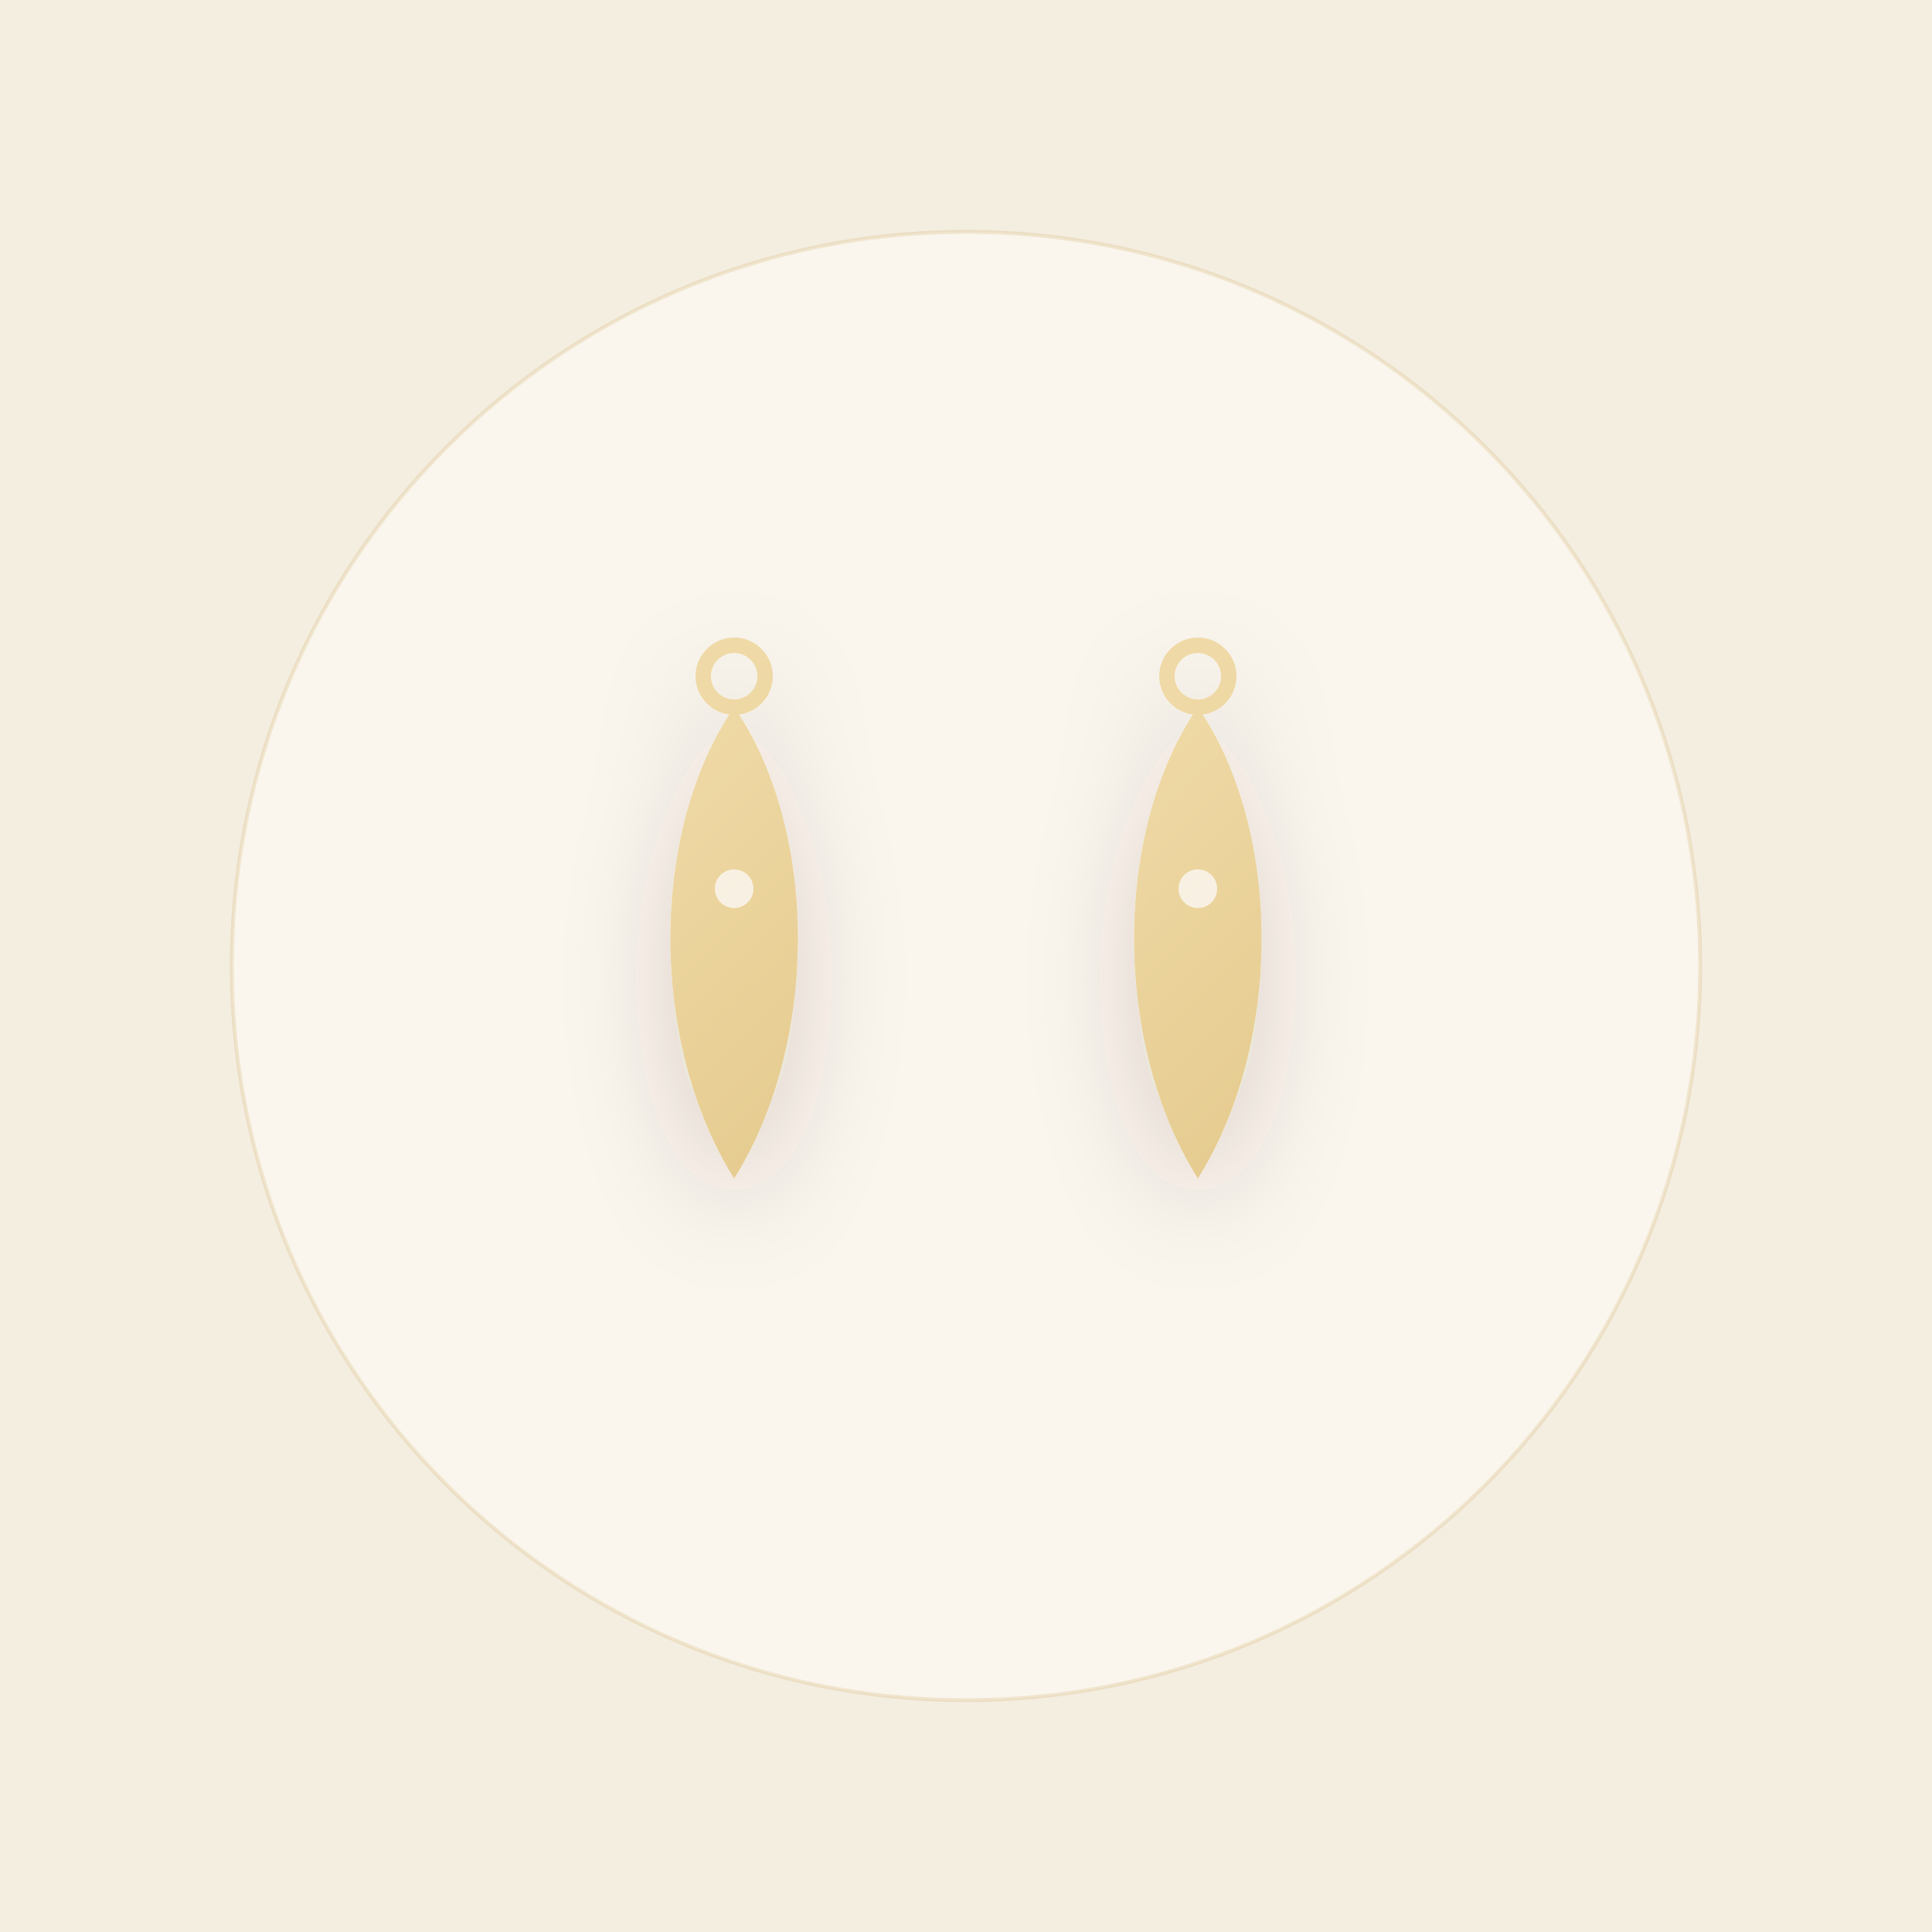
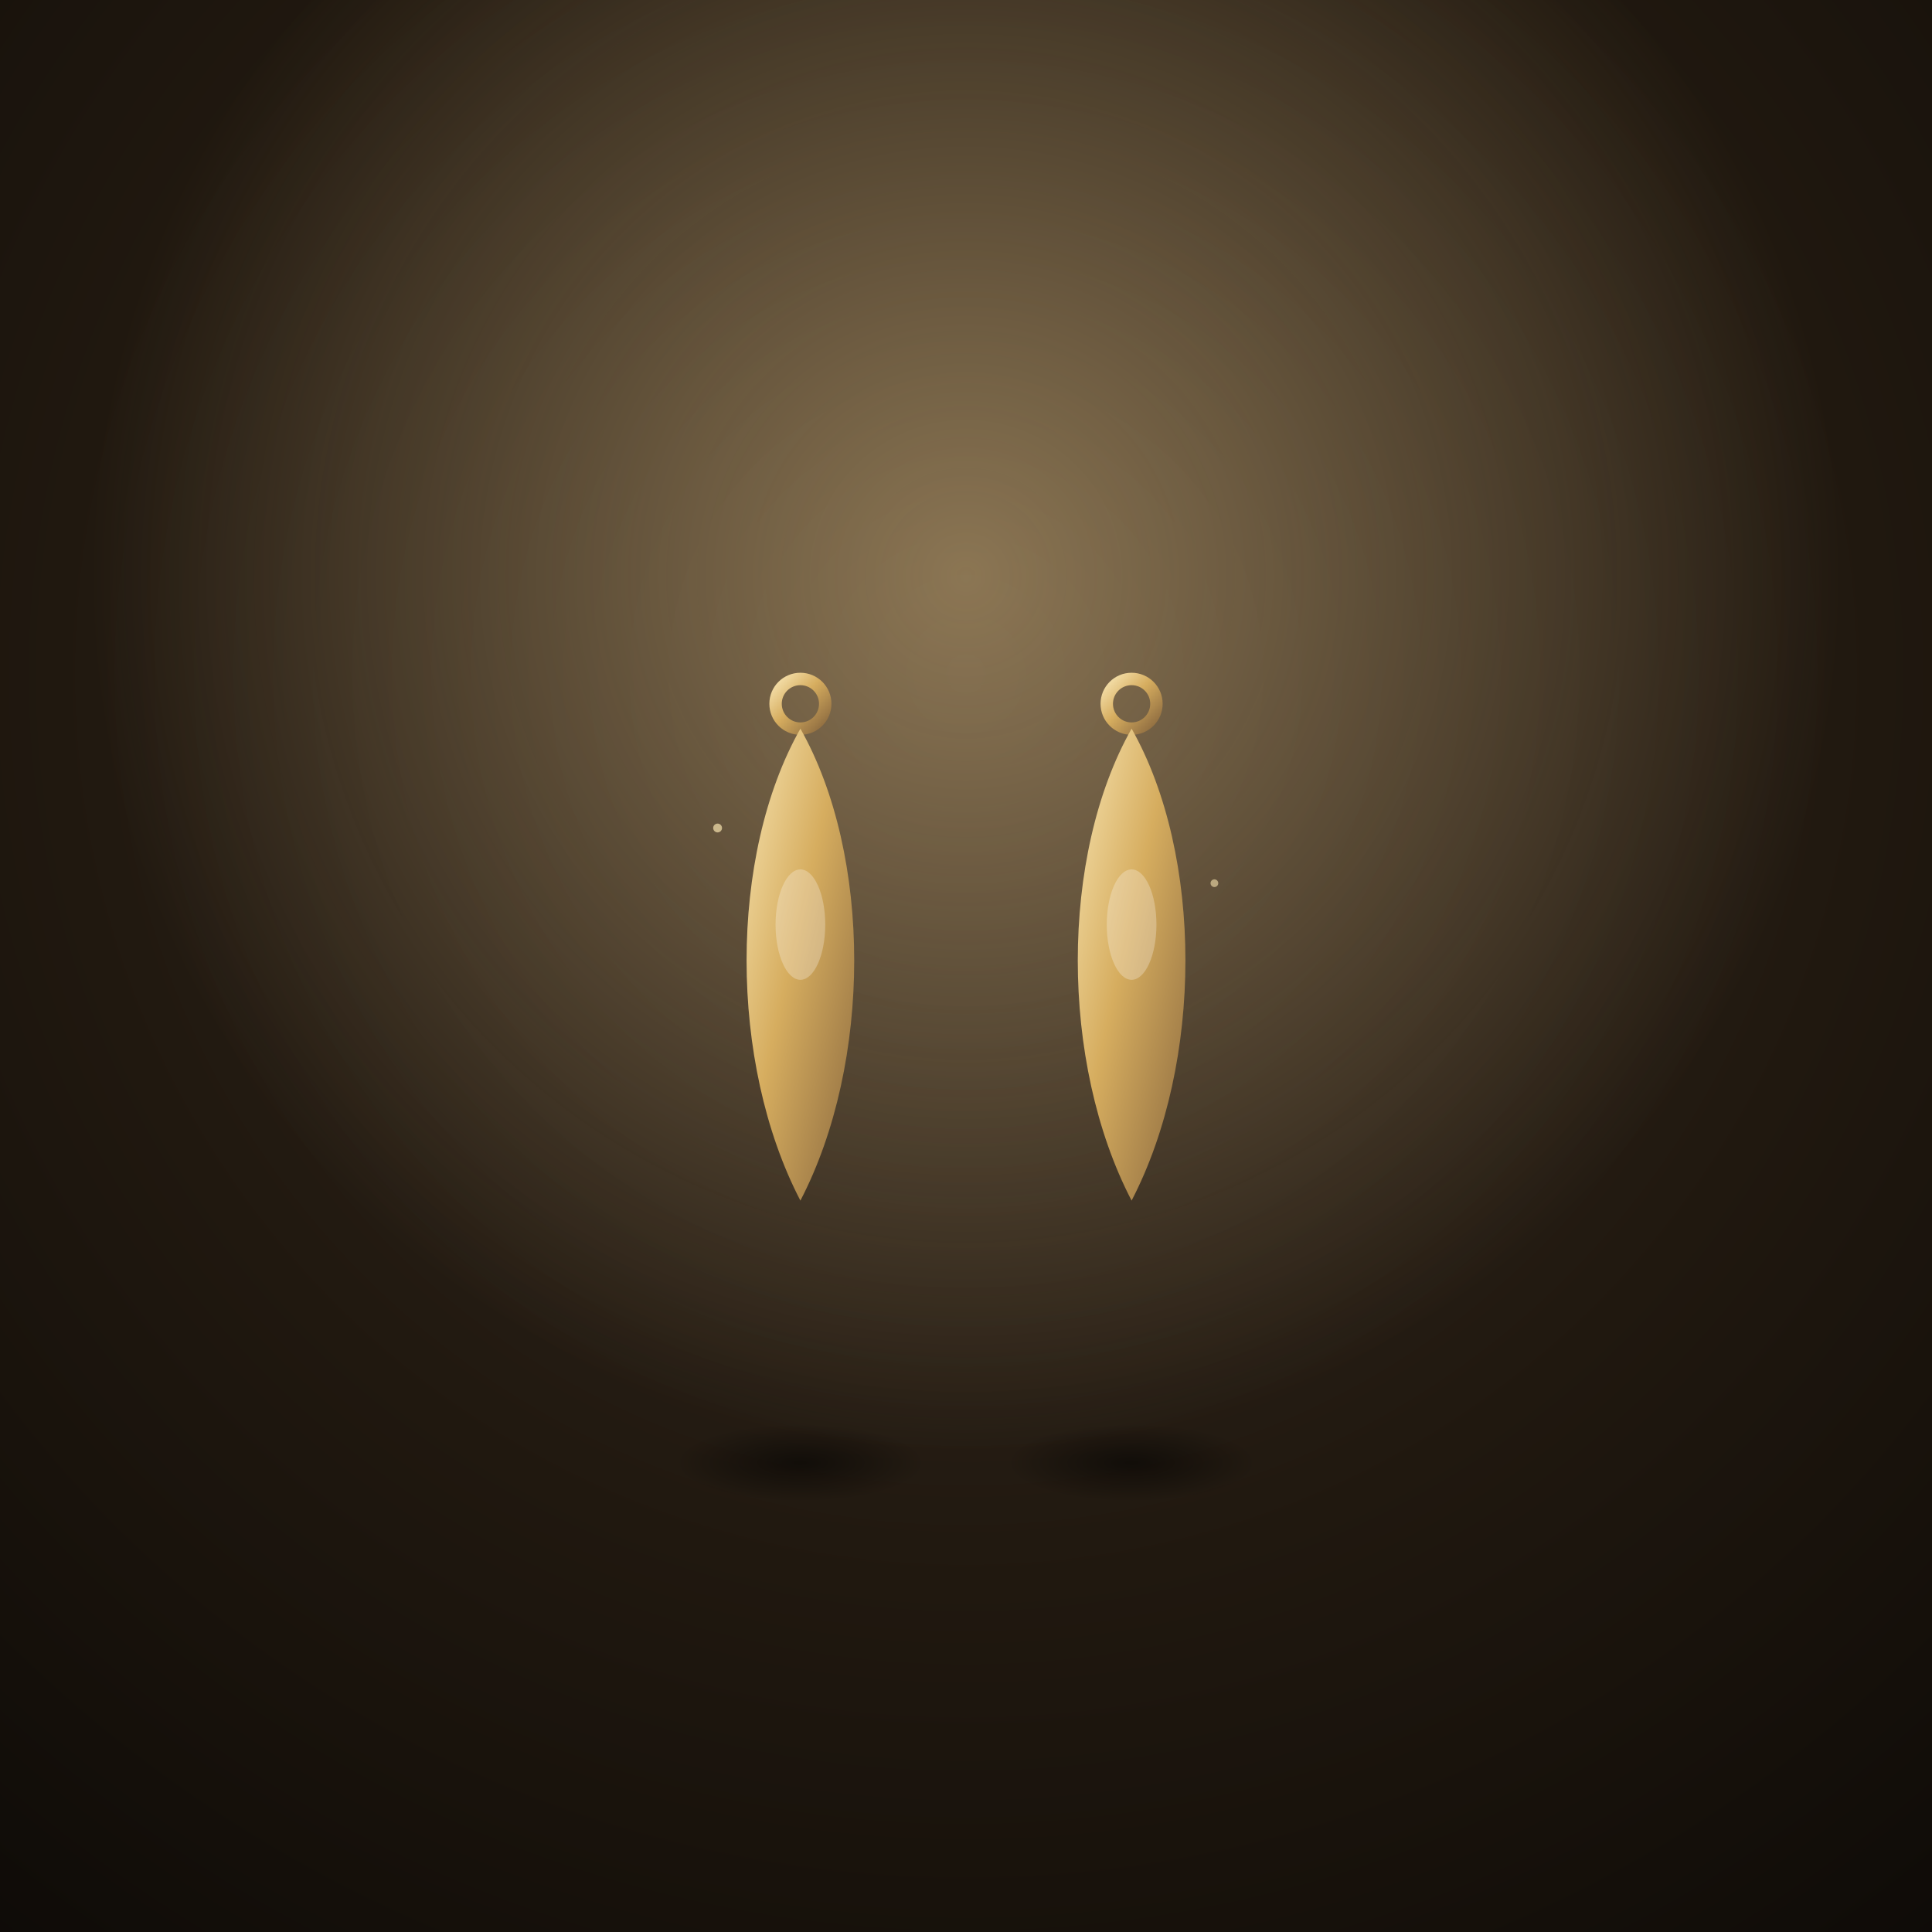
- <svg xmlns="http://www.w3.org/2000/svg" viewBox="0 0 500 500" role="img" aria-labelledby="t2">
+ <svg xmlns="http://www.w3.org/2000/svg" viewBox="0 0 700 700" role="img" aria-labelledby="t2">
  <defs>
-     <linearGradient id="g2" x1="0" y1="0" x2="500" y2="500" gradientUnits="userSpaceOnUse">
-       <stop offset="0" stop-color="#EFD9A6" />
-       <stop offset="0.55" stop-color="#C9A24B" />
+     <radialGradient id="bg2" cx="0.5" cy="0.35" r="0.85">
+       <stop offset="0" stop-color="#3a2f26" />
+       <stop offset="0.55" stop-color="#20180f" />
+       <stop offset="1" stop-color="#0d0a07" />
+     </radialGradient>
+     <radialGradient id="spot2" cx="0.5" cy="0.3" r="0.45">
+       <stop offset="0" stop-color="#f2cf8e" stop-opacity="0.45" />
+       <stop offset="1" stop-color="#f2cf8e" stop-opacity="0" />
+     </radialGradient>
+     <linearGradient id="g2" x1="0" y1="0" x2="1" y2="1">
+       <stop offset="0" stop-color="#F6E2AE" />
+       <stop offset="0.45" stop-color="#D6AD5F" />
      <stop offset="1" stop-color="#8C6A3F" />
    </linearGradient>
-     <filter id="s2" x="-40%" y="-40%" width="180%" height="180%">
-       <feDropShadow dx="0" dy="10" stdDeviation="14" flood-color="#3a2e1a" flood-opacity="0.16" />
-     </filter>
+     <radialGradient id="shadow2" cx="0.5" cy="0.5" r="0.5">
+       <stop offset="0" stop-color="#000" stop-opacity="0.5" />
+       <stop offset="1" stop-color="#000" stop-opacity="0" />
+     </radialGradient>
  </defs>
-   <rect width="500" height="500" fill="#F4EEE1" />
-   <circle cx="250" cy="250" r="190" fill="#FAF6EE" />
-   <circle cx="250" cy="250" r="190" fill="none" stroke="#C9A24B" stroke-opacity="0.2" />
-   <g filter="url(#s2)">
-     <g transform="translate(190,175)">
-       <circle cx="0" cy="0" r="8" fill="none" stroke="url(#g2)" stroke-width="4" />
-       <path d="M0 8 C -22 40, -22 95, 0 130 C 22 95, 22 40, 0 8 Z" fill="url(#g2)" />
-       <circle cx="0" cy="55" r="5" fill="#FAF6EE" fill-opacity="0.85" />
-     </g>
-     <g transform="translate(310,175)">
-       <circle cx="0" cy="0" r="8" fill="none" stroke="url(#g2)" stroke-width="4" />
-       <path d="M0 8 C -22 40, -22 95, 0 130 C 22 95, 22 40, 0 8 Z" fill="url(#g2)" />
-       <circle cx="0" cy="55" r="5" fill="#FAF6EE" fill-opacity="0.85" />
-     </g>
+   <rect width="700" height="700" fill="url(#bg2)" />
+   <rect width="700" height="700" fill="url(#spot2)" />
+   <ellipse cx="290" cy="530" rx="45" ry="14" fill="url(#shadow2)" />
+   <ellipse cx="410" cy="530" rx="45" ry="14" fill="url(#shadow2)" />
+   <g transform="translate(290,255)">
+     <circle cx="0" cy="0" r="9" fill="none" stroke="url(#g2)" stroke-width="4.5" />
+     <path d="M0 9 C -26 55, -26 130, 0 180 C 26 130, 26 55, 0 9 Z" fill="url(#g2)" />
+     <ellipse cx="0" cy="80" rx="9" ry="20" fill="#FAF6EE" opacity="0.3" />
+   </g>
+   <g transform="translate(410,255)">
+     <circle cx="0" cy="0" r="9" fill="none" stroke="url(#g2)" stroke-width="4.5" />
+     <path d="M0 9 C -26 55, -26 130, 0 180 C 26 130, 26 55, 0 9 Z" fill="url(#g2)" />
+     <ellipse cx="0" cy="80" rx="9" ry="20" fill="#FAF6EE" opacity="0.3" />
+   </g>
+   <g fill="#F6E2AE">
+     <circle cx="260" cy="300" r="1.6" opacity="0.7" />
+     <circle cx="440" cy="320" r="1.4" opacity="0.6" />
  </g>
</svg>
